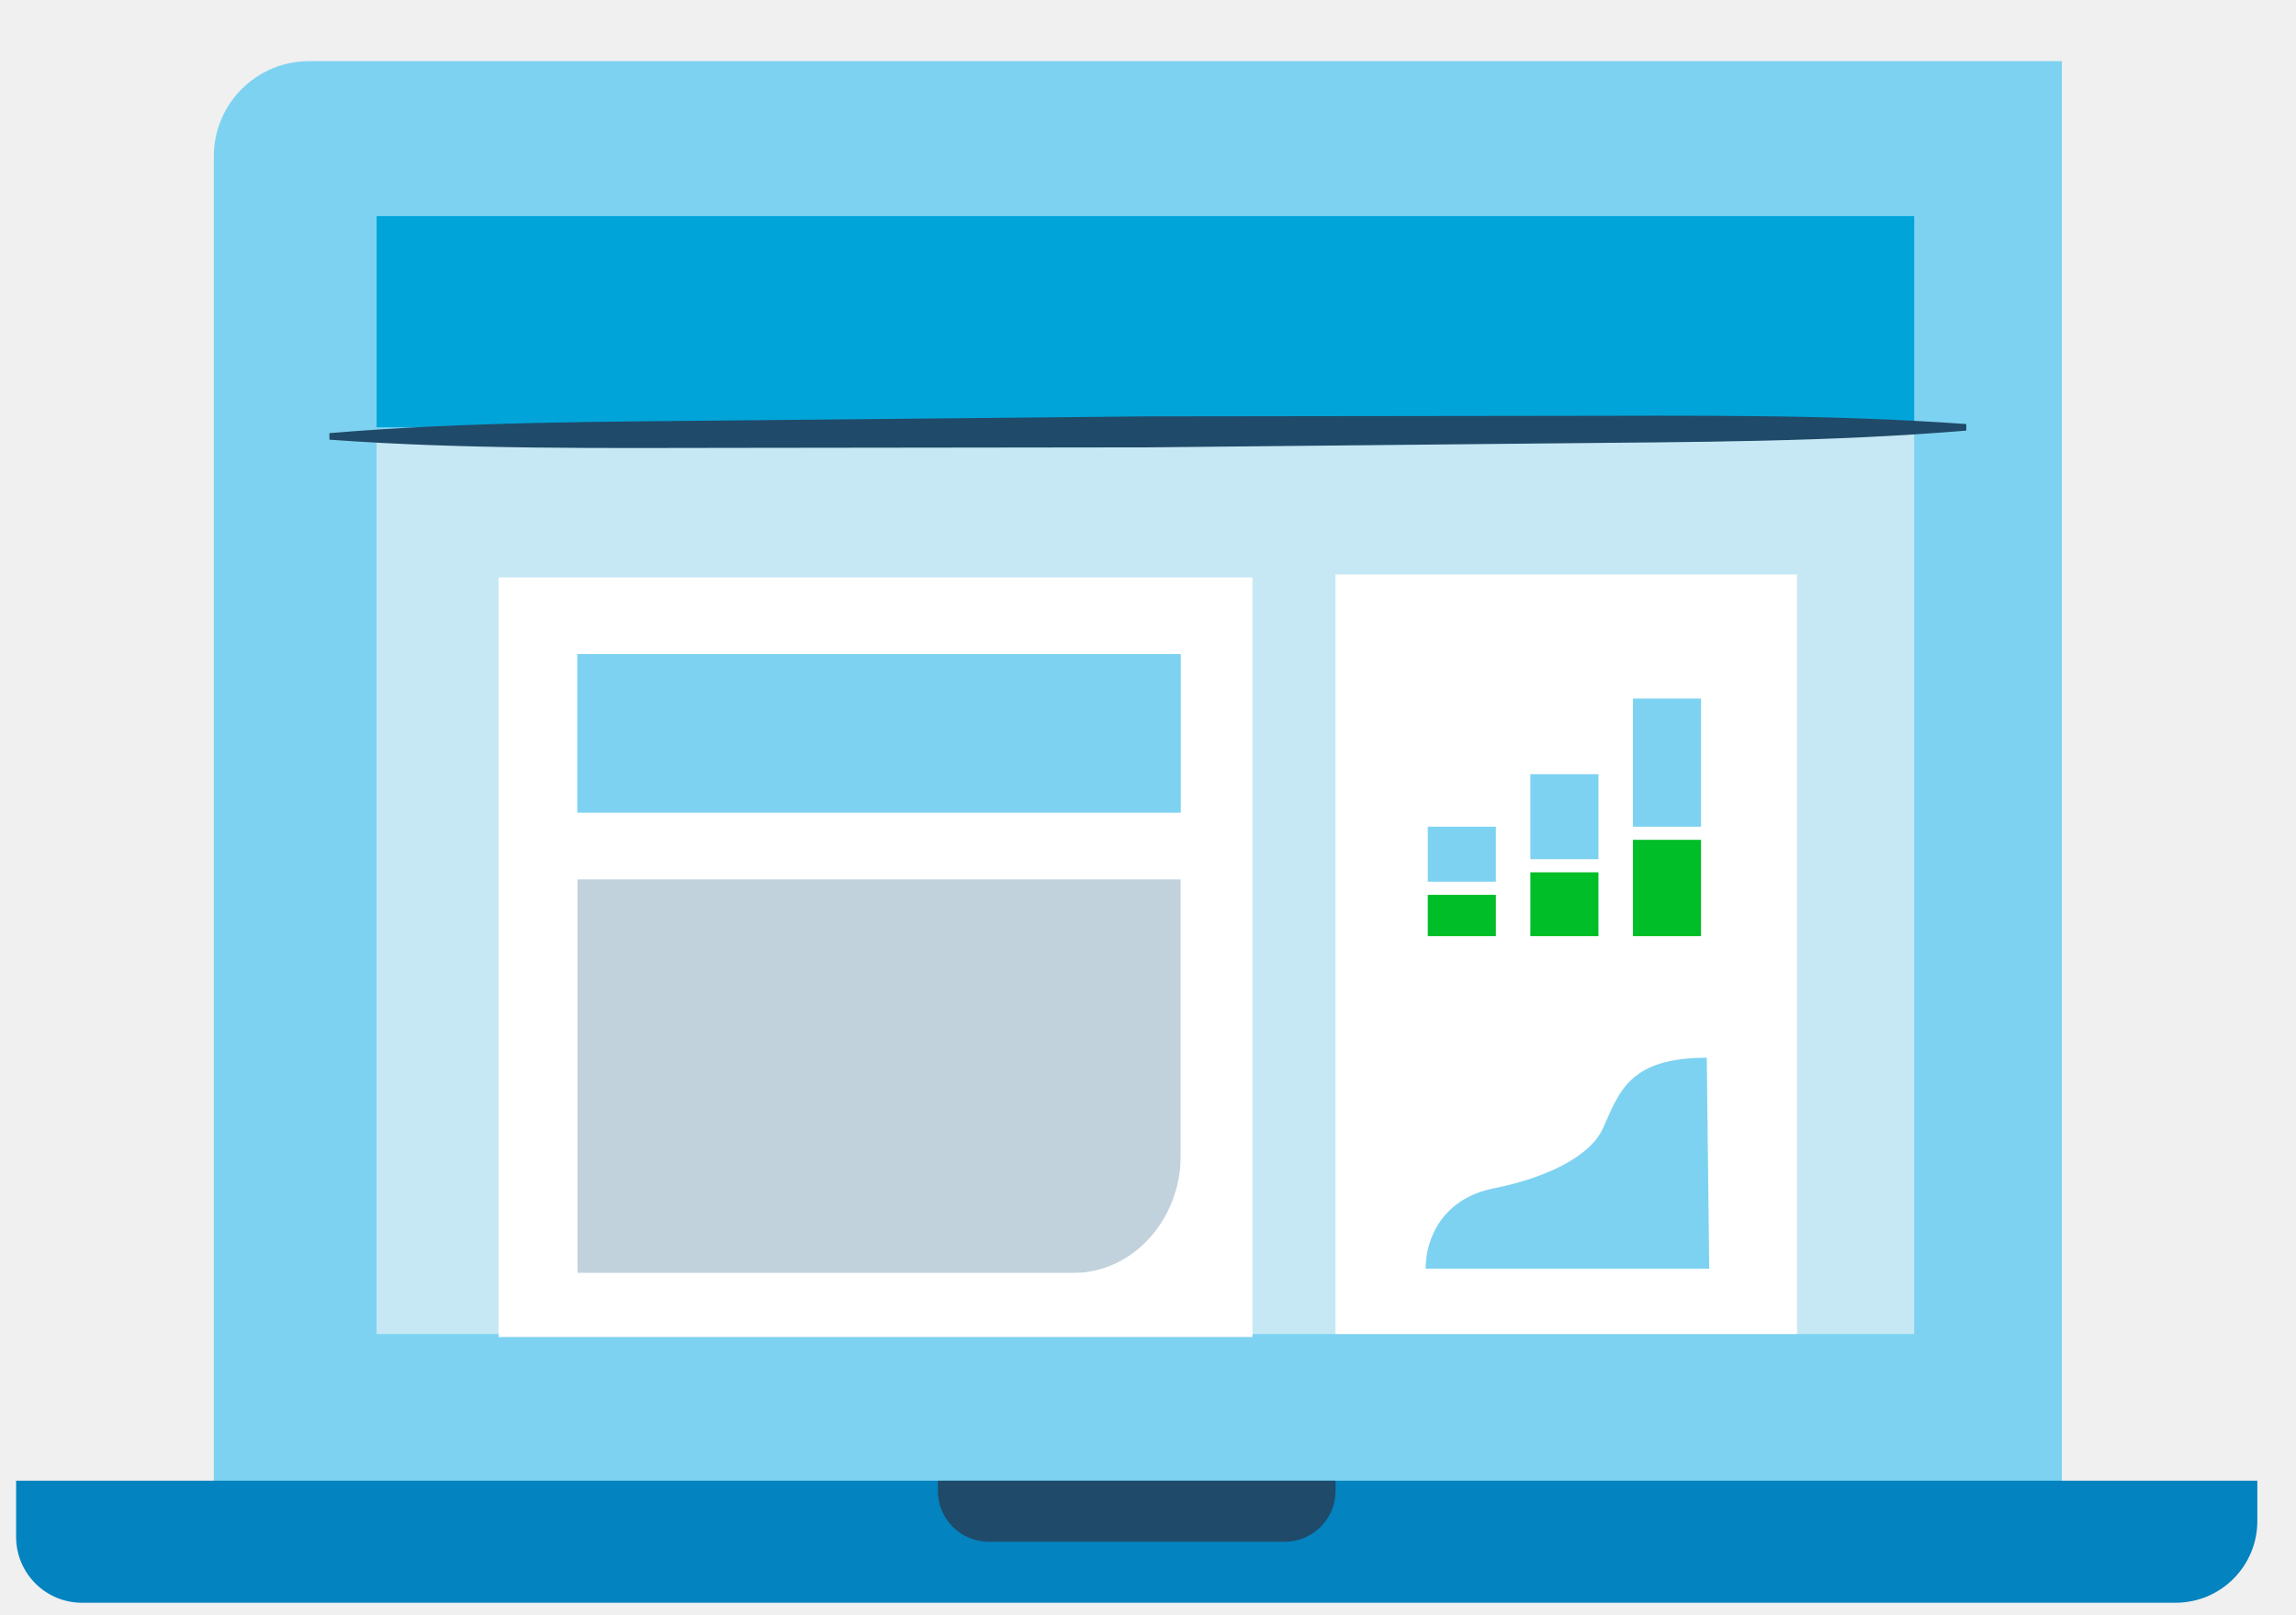
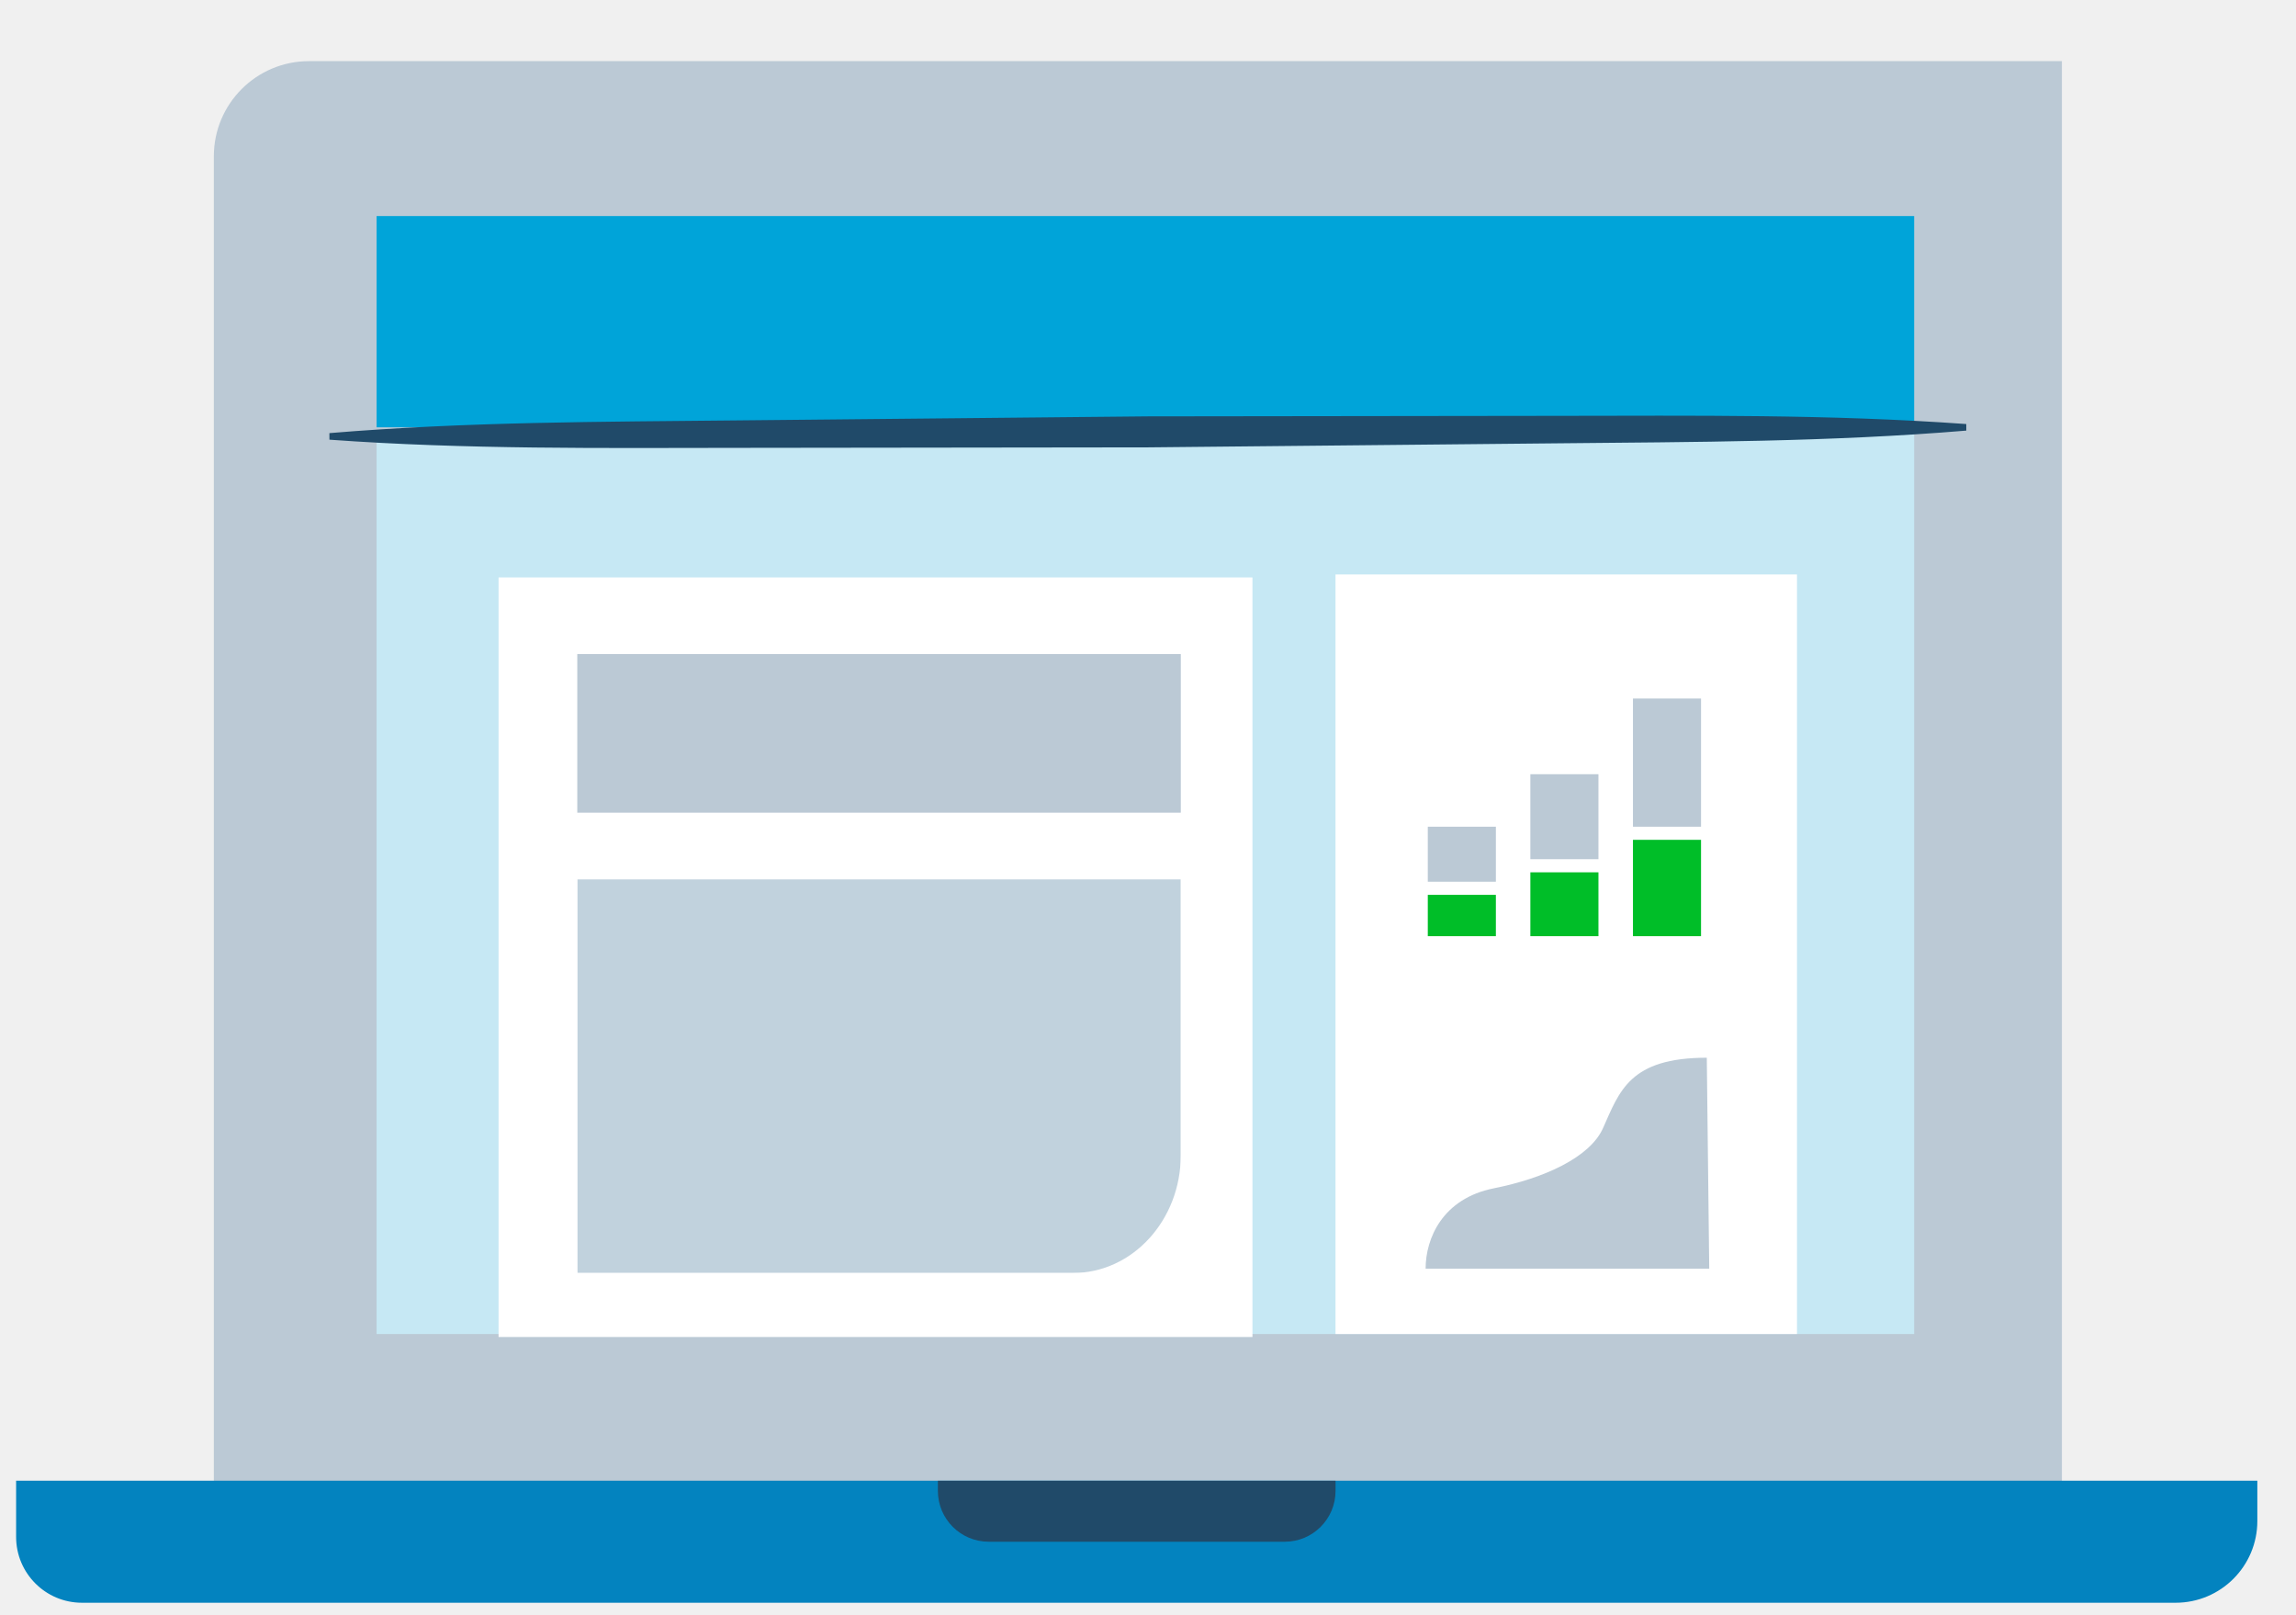
<svg xmlns="http://www.w3.org/2000/svg" xmlns:xlink="http://www.w3.org/1999/xlink" width="175px" height="123px" viewBox="0 0 175 123" version="1.1">
  <defs>
    <polygon id="path-1" points="0 0 46 0 46 30 0 30" />
  </defs>
  <g id="google-my-business-feature" stroke="none" stroke-width="1" fill="none" fill-rule="evenodd">
    <g id="Laptop" transform="translate(1, 4)">
-       <path d="M156.157,109.478 L15.299,109.478 L15.299,7.91 C15.299,3.905 18.546,0.659 22.551,0.659 L156.157,0.659 L156.157,109.478 Z" id="Fill-53" fill="#7ED2F1" />
+       <path d="M156.157,109.478 L15.299,109.478 L15.299,7.91 C15.299,3.905 18.546,0.659 22.551,0.659 L156.157,0.659 L156.157,109.478 Z" id="Fill-53" fill="#BBC9D5" />
      <polyline id="Fill-54" fill="#C6E8F4" points="27.704 97.65 27.704 28.907 144.897 28.907 144.897 97.65 34.04 97.65" />
      <polyline id="Fill-55" fill="#00A4D9" points="27.704 28.561 27.704 12.463 144.897 12.463 144.897 28.561 34.04 28.561" />
      <polyline id="Fill-56" fill="#FFFFFF" points="135.965 45.552 135.965 97.65 100.791 97.65 100.791 39.773 135.965 39.773" />
      <polyline id="Fill-63" fill="#FFFFFF" points="86.453 97.877 37 97.877 37 40 94.461 40 94.461 97.877" />
-       <path d="M129.091,76.597 C123.221,76.597 122.442,79.133 121.184,81.955 C120.183,84.202 116.669,85.787 112.851,86.549 C108.957,87.326 107.66,90.353 107.66,92.671 L129.277,92.671 L129.091,76.597 Z" id="Fill-64" fill="#7ED2F1" />
+       <path d="M129.091,76.597 C123.221,76.597 122.442,79.133 121.184,81.955 C120.183,84.202 116.669,85.787 112.851,86.549 C108.957,87.326 107.66,90.353 107.66,92.671 L129.277,92.671 L129.091,76.597 Z" id="Fill-64" fill="#BBC9D5" />
      <path d="M164.826,118.126 L5.246,118.126 C2.474,118.126 0.228,115.879 0.228,113.107 L0.228,108.828 L171.053,108.828 L171.053,111.899 C171.053,115.338 168.265,118.126 164.826,118.126" id="Fill-66" fill="#0383BF" />
      <path d="M96.921,113.477 L74.359,113.477 C72.219,113.477 70.485,111.743 70.485,109.603 L70.485,108.829 L100.795,108.829 L100.795,109.603 C100.795,111.743 99.061,113.477 96.921,113.477" id="Fill-67" fill="#204A69" />
      <path d="M148.871,28.811 C138.478,29.677 128.081,29.675 117.685,29.78 L86.495,30.088 L55.304,30.126 C44.907,30.136 34.511,30.255 24.109,29.503 L24.106,29.003 C34.499,28.136 44.896,28.139 55.292,28.033 L86.482,27.726 L117.673,27.687 C128.07,27.677 138.467,27.561 148.868,28.311 L148.871,28.811 Z" id="Fill-75" fill="#204A69" />
      <g id="Group" transform="translate(107, 49)">
-         <polygon id="Fill-7" fill="#7ED2F1" points="0.826 14.185 6.015 14.185 6.015 9.994 0.826 9.994" />
-         <polygon id="Fill-8" fill="#7ED2F1" points="8.644 12.469 13.833 12.469 13.833 5.994 8.644 5.994" />
-         <polygon id="Fill-9" fill="#7ED2F1" points="16.463 9.994 21.652 9.994 21.652 0.226 16.463 0.226" />
+         <polygon id="Fill-7" fill="#BBC9D5" points="0.826 14.185 6.015 14.185 6.015 9.994 0.826 9.994" />
+         <polygon id="Fill-8" fill="#BBC9D5" points="8.644 12.469 13.833 12.469 13.833 5.994 8.644 5.994" />
+         <polygon id="Fill-9" fill="#BBC9D5" points="16.463 9.994 21.652 9.994 21.652 0.226 16.463 0.226" />
        <polygon id="Fill-10" fill="#00BE28" points="0.826 18.335 6.015 18.335 6.015 15.185 0.826 15.185" />
        <polygon id="Fill-11" fill="#00BE28" points="8.644 18.335 13.833 18.335 13.833 13.469 8.644 13.469" />
        <polygon id="Fill-12" fill="#00BE28" points="16.463 18.335 21.652 18.335 21.652 10.993 16.463 10.993" />
      </g>
    </g>
-     <polygon id="Fill-1" fill="#7ED2F1" points="44 61.925 90 61.925 90 49.839 44 49.839" />
+     <polygon id="Fill-1" fill="#BBC9D5" points="44 61.925 90 61.925 90 49.839 44 49.839" />
    <g id="Group-4" opacity="0.5" transform="translate(44, 67)">
      <mask id="mask-2" fill="white">
        <use xlink:href="#path-1" />
      </mask>
      <g id="Clip-3" />
      <path d="M37.781,30 L0,30 L0,0 L46,0 L46,21.009 C46,25.973 42.32,30 37.781,30" id="Fill-2" fill="#84A5BC" mask="url(#mask-2)" />
    </g>
  </g>
</svg>
